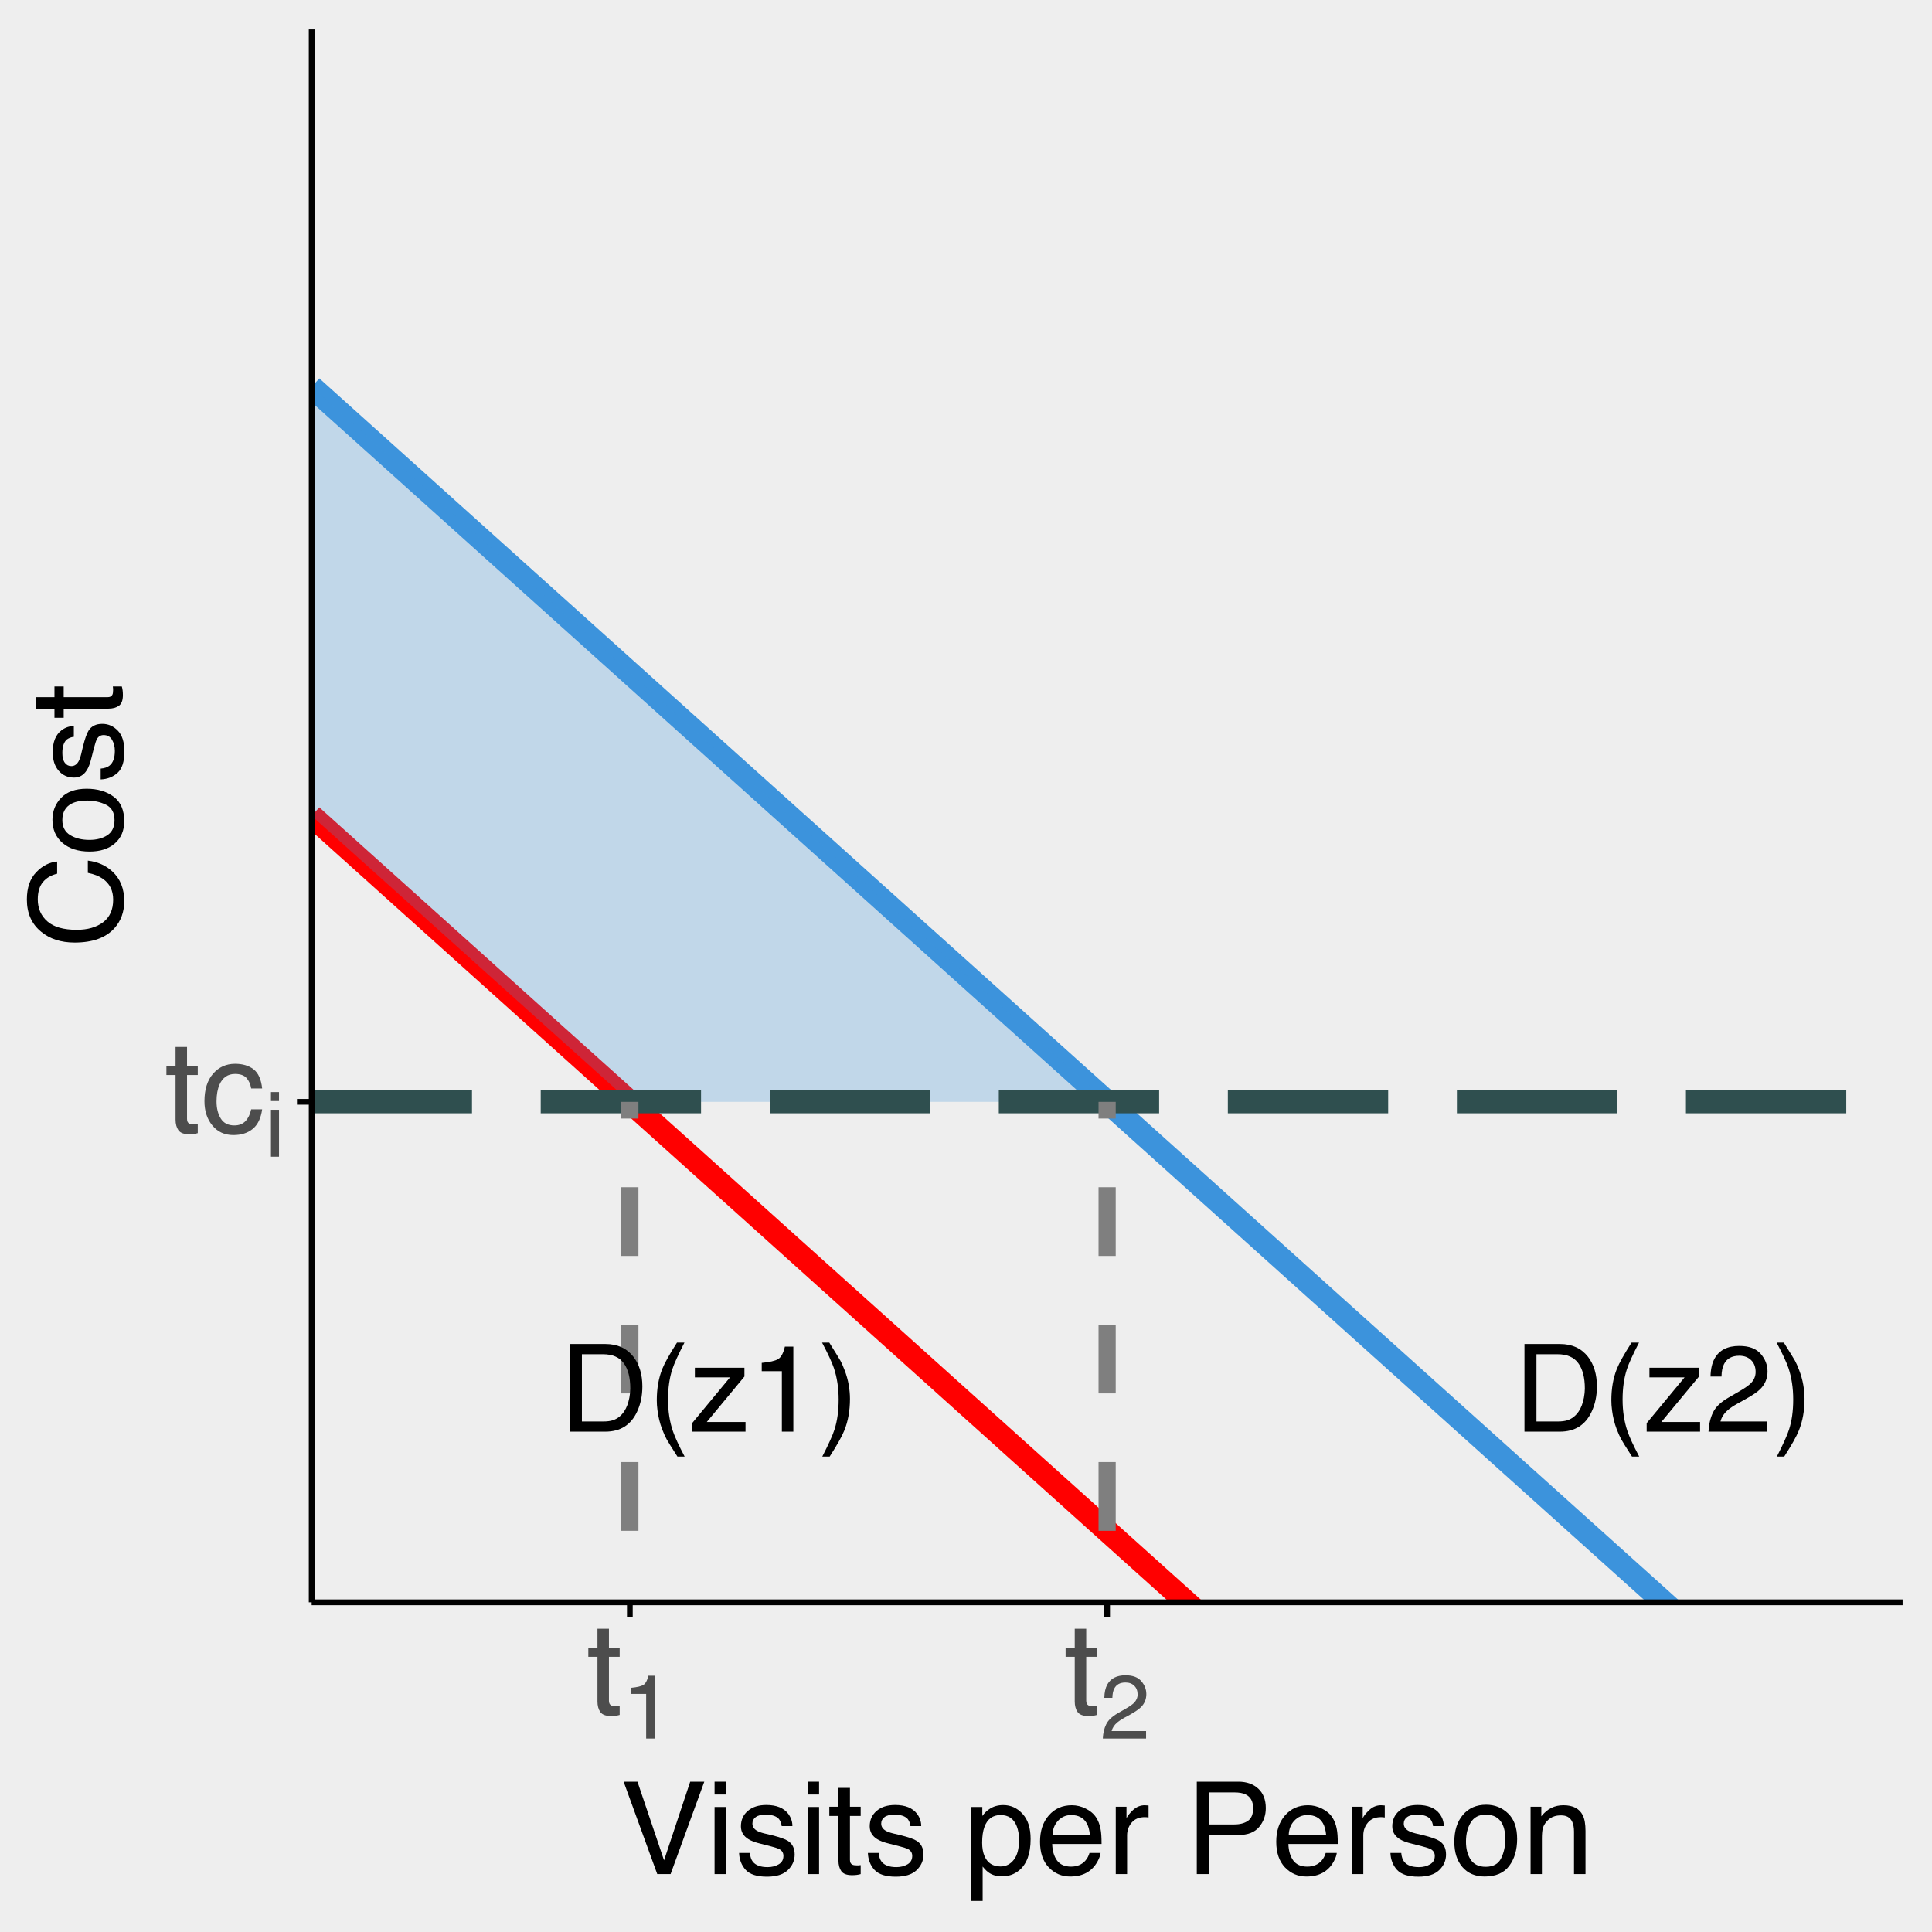
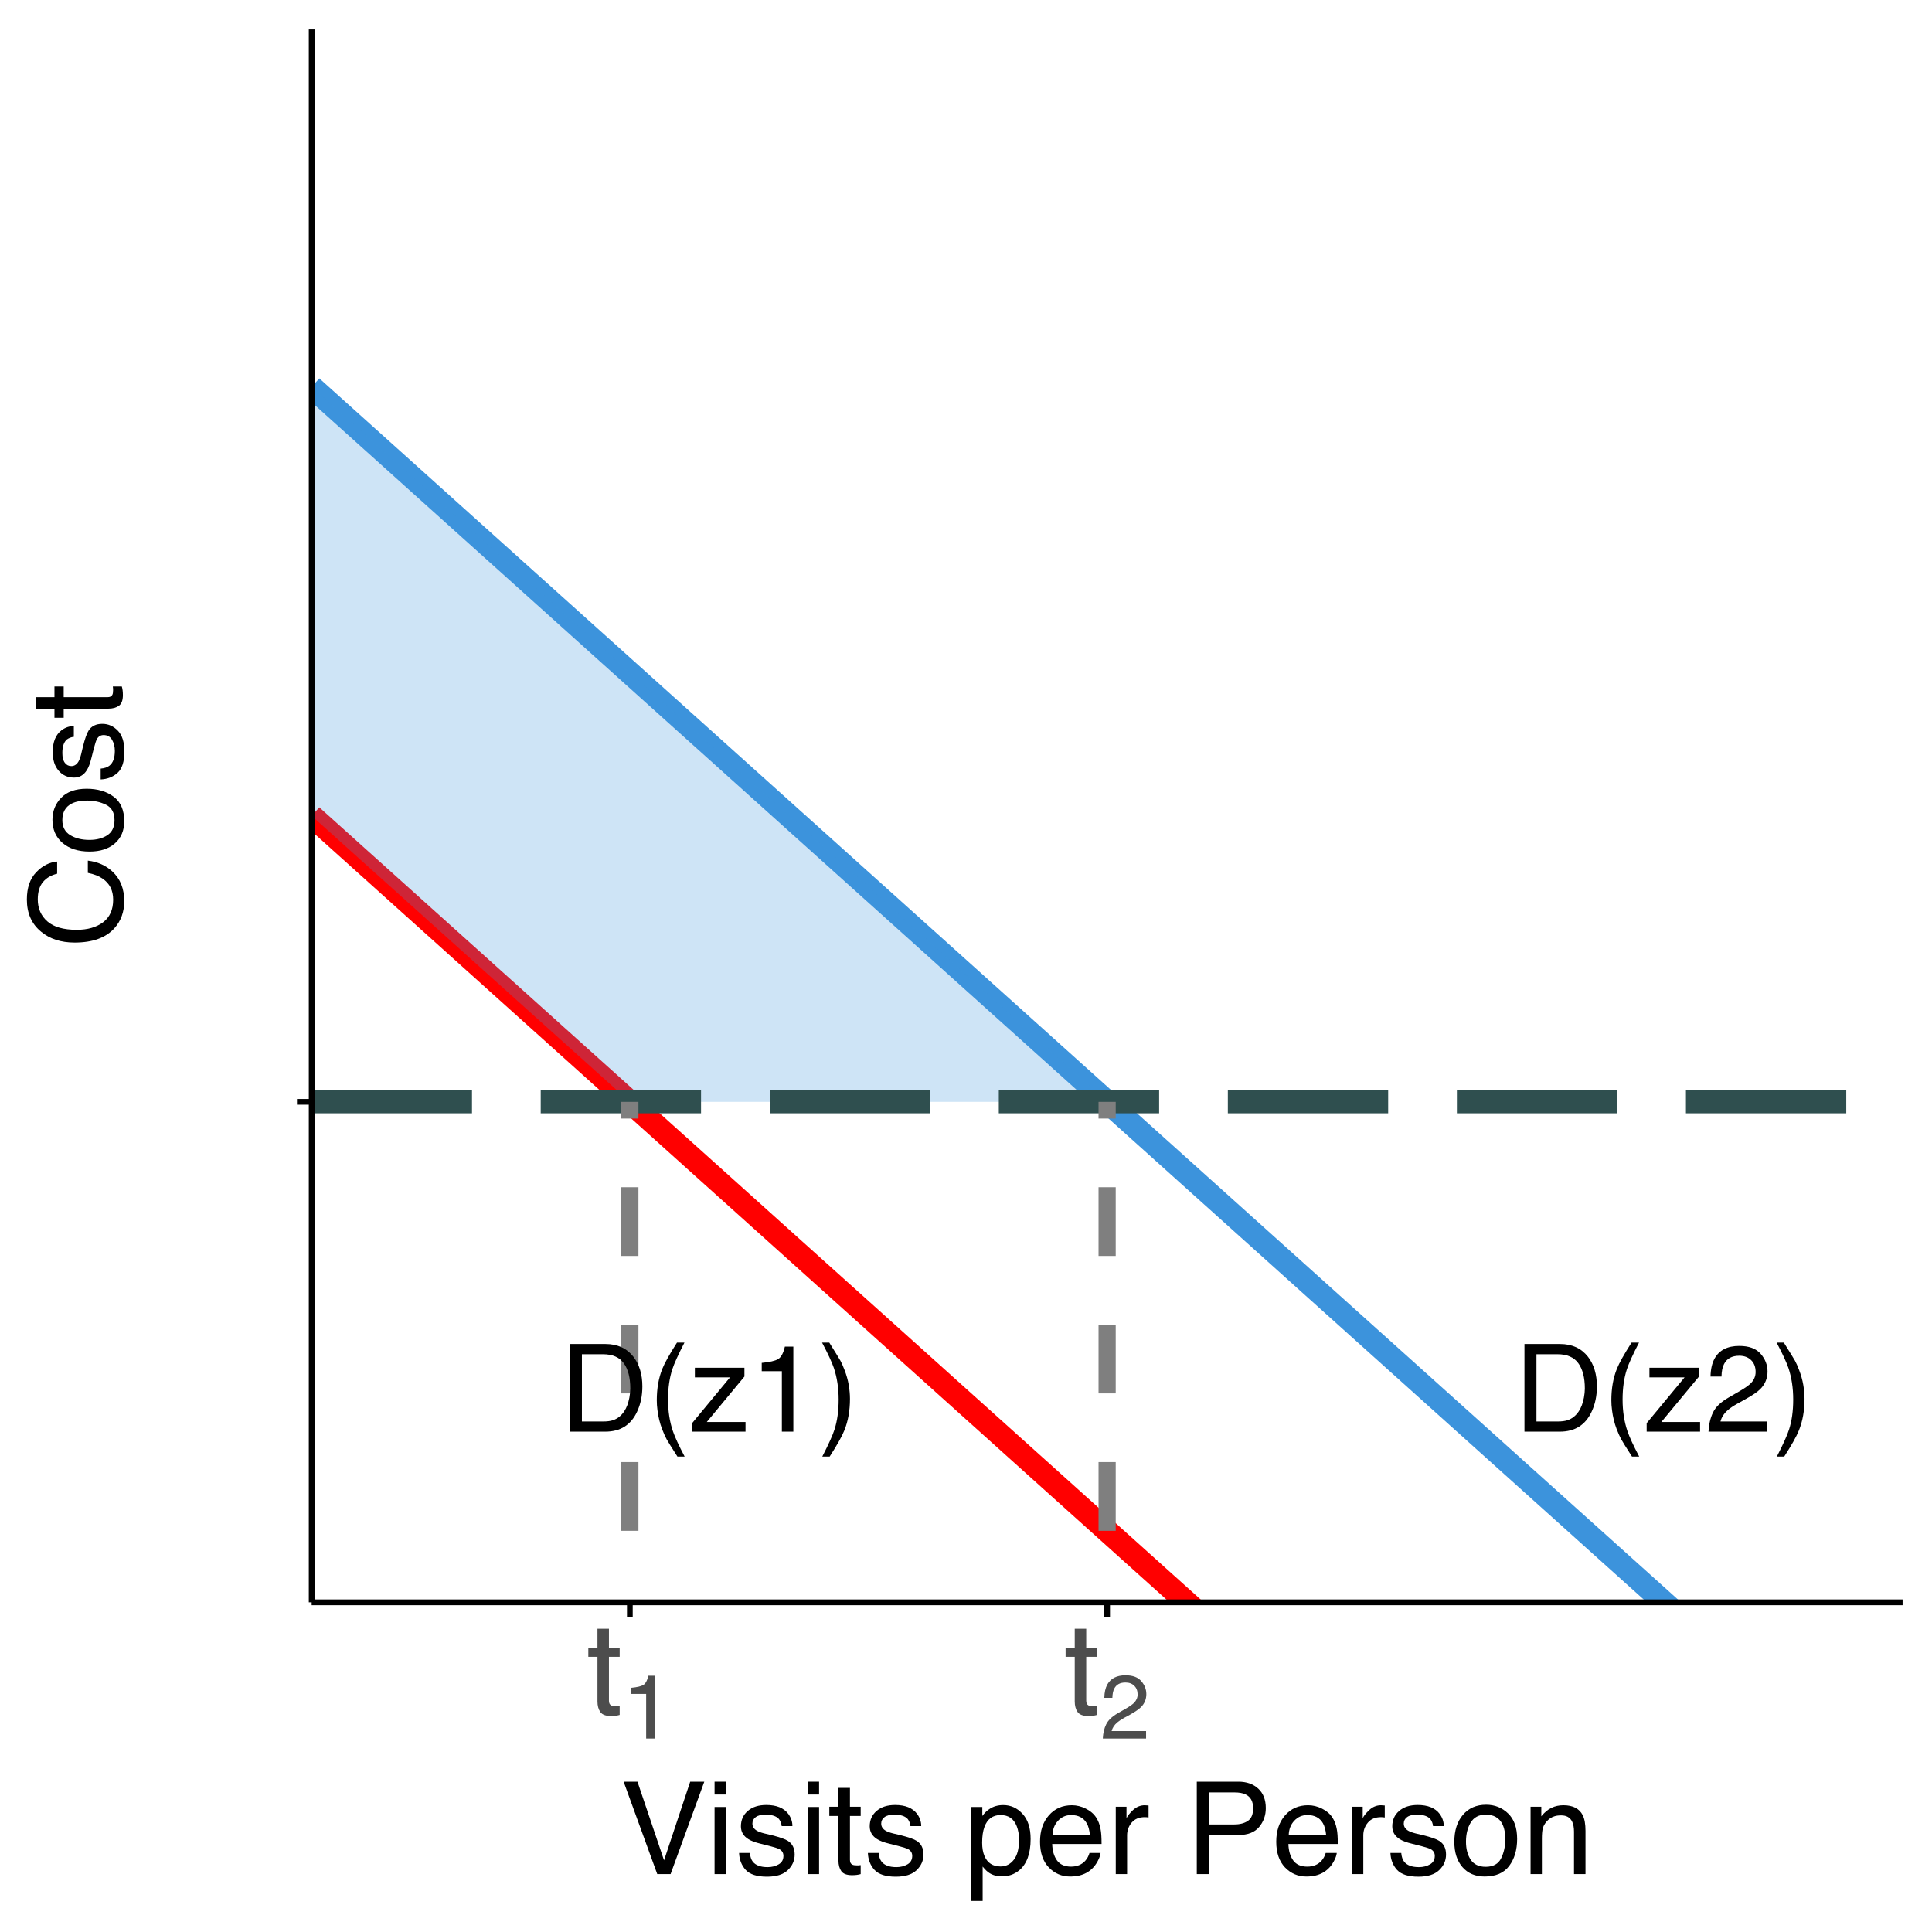
<svg xmlns="http://www.w3.org/2000/svg" xmlns:xlink="http://www.w3.org/1999/xlink" width="360pt" height="360pt" viewBox="0 0 360 360" version="1.1">
  <defs>
    <g>
      <symbol overflow="visible" id="glyph0-0">
        <path style="stroke:none;" d="M 0.734 0 L 0.734 -16.328 L 13.688 -16.328 L 13.688 0 Z M 11.656 -2.047 L 11.656 -14.281 L 2.781 -14.281 L 2.781 -2.047 Z M 11.656 -2.047 " />
      </symbol>
      <symbol overflow="visible" id="glyph0-1">
        <path style="stroke:none;" d="M 8 -1.891 C 8.75 -1.891 9.363 -1.969 9.844 -2.125 C 10.707 -2.414 11.41 -2.973 11.953 -3.797 C 12.391 -4.453 12.707 -5.297 12.906 -6.328 C 13.02 -6.941 13.078 -7.508 13.078 -8.031 C 13.078 -10.062 12.672 -11.633 11.859 -12.75 C 11.055 -13.863 9.766 -14.422 7.984 -14.422 L 4.062 -14.422 L 4.062 -1.891 Z M 1.828 -16.328 L 8.453 -16.328 C 10.691 -16.328 12.43 -15.531 13.672 -13.938 C 14.773 -12.5 15.328 -10.66 15.328 -8.422 C 15.328 -6.68 15 -5.113 14.344 -3.719 C 13.195 -1.238 11.223 0 8.422 0 L 1.828 0 Z M 1.828 -16.328 " />
      </symbol>
      <symbol overflow="visible" id="glyph0-2">
        <path style="stroke:none;" d="M 6.734 -16.594 C 5.566 -14.332 4.812 -12.672 4.469 -11.609 C 3.938 -9.984 3.672 -8.109 3.672 -5.984 C 3.672 -3.828 3.973 -1.863 4.578 -0.094 C 4.953 1.008 5.68 2.586 6.766 4.641 L 5.422 4.641 C 4.336 2.953 3.664 1.875 3.406 1.406 C 3.156 0.945 2.875 0.316 2.562 -0.484 C 2.145 -1.586 1.859 -2.758 1.703 -4 C 1.617 -4.645 1.578 -5.258 1.578 -5.844 C 1.578 -8.039 1.922 -9.992 2.609 -11.703 C 3.047 -12.797 3.957 -14.426 5.344 -16.594 Z M 6.734 -16.594 " />
      </symbol>
      <symbol overflow="visible" id="glyph0-3">
        <path style="stroke:none;" d="M 0.578 -1.578 L 7.641 -10.109 L 1.094 -10.109 L 1.094 -11.906 L 10.328 -11.906 L 10.328 -10.266 L 3.312 -1.797 L 10.531 -1.797 L 10.531 0 L 0.578 0 Z M 5.719 -12.188 Z M 5.719 -12.188 " />
      </symbol>
      <symbol overflow="visible" id="glyph0-4">
        <path style="stroke:none;" d="M 2.172 -11.266 L 2.172 -12.812 C 3.617 -12.945 4.629 -13.176 5.203 -13.5 C 5.773 -13.832 6.203 -14.613 6.484 -15.844 L 8.062 -15.844 L 8.062 0 L 5.922 0 L 5.922 -11.266 Z M 2.172 -11.266 " />
      </symbol>
      <symbol overflow="visible" id="glyph0-5">
        <path style="stroke:none;" d="M 0.797 4.641 C 1.973 2.348 2.727 0.676 3.062 -0.375 C 3.582 -1.969 3.844 -3.836 3.844 -5.984 C 3.844 -8.117 3.547 -10.078 2.953 -11.859 C 2.578 -12.953 1.844 -14.531 0.75 -16.594 L 2.094 -16.594 C 3.238 -14.77 3.93 -13.645 4.172 -13.219 C 4.41 -12.789 4.672 -12.203 4.953 -11.453 C 5.305 -10.535 5.562 -9.625 5.719 -8.719 C 5.875 -7.812 5.953 -6.941 5.953 -6.109 C 5.953 -3.91 5.602 -1.953 4.906 -0.234 C 4.469 0.867 3.555 2.492 2.172 4.641 Z M 0.797 4.641 " />
      </symbol>
      <symbol overflow="visible" id="glyph0-6">
        <path style="stroke:none;" d="M 0.719 0 C 0.789 -1.375 1.07 -2.566 1.562 -3.578 C 2.051 -4.598 3.016 -5.52 4.453 -6.344 L 6.578 -7.578 C 7.535 -8.141 8.207 -8.613 8.594 -9 C 9.195 -9.613 9.5 -10.316 9.5 -11.109 C 9.5 -12.035 9.223 -12.77 8.672 -13.312 C 8.117 -13.863 7.379 -14.141 6.453 -14.141 C 5.078 -14.141 4.129 -13.617 3.609 -12.578 C 3.316 -12.023 3.16 -11.254 3.141 -10.266 L 1.094 -10.266 C 1.125 -11.648 1.383 -12.781 1.875 -13.656 C 2.738 -15.195 4.266 -15.969 6.453 -15.969 C 8.273 -15.969 9.609 -15.473 10.453 -14.484 C 11.297 -13.504 11.719 -12.41 11.719 -11.203 C 11.719 -9.93 11.27 -8.844 10.375 -7.938 C 9.852 -7.406 8.922 -6.77 7.578 -6.031 L 6.062 -5.188 C 5.332 -4.781 4.758 -4.395 4.344 -4.031 C 3.602 -3.383 3.141 -2.672 2.953 -1.891 L 11.641 -1.891 L 11.641 0 Z M 0.719 0 " />
      </symbol>
      <symbol overflow="visible" id="glyph1-0">
        <path style="stroke:none;" d="M 0.781 0 L 0.781 -17.219 L 14.438 -17.219 L 14.438 0 Z M 12.281 -2.156 L 12.281 -15.062 L 2.938 -15.062 L 2.938 -2.156 Z M 12.281 -2.156 " />
      </symbol>
      <symbol overflow="visible" id="glyph1-1">
        <path style="stroke:none;" d="M 1.969 -16.062 L 4.109 -16.062 L 4.109 -12.547 L 6.109 -12.547 L 6.109 -10.828 L 4.109 -10.828 L 4.109 -2.641 C 4.109 -2.203 4.254 -1.91 4.547 -1.766 C 4.711 -1.672 4.988 -1.625 5.375 -1.625 C 5.469 -1.625 5.57 -1.625 5.688 -1.625 C 5.812 -1.633 5.953 -1.648 6.109 -1.672 L 6.109 0 C 5.867 0.07 5.613 0.125 5.344 0.156 C 5.082 0.188 4.801 0.203 4.5 0.203 C 3.52 0.203 2.852 -0.047 2.5 -0.547 C 2.145 -1.055 1.969 -1.711 1.969 -2.516 L 1.969 -10.828 L 0.266 -10.828 L 0.266 -12.547 L 1.969 -12.547 Z M 1.969 -16.062 " />
      </symbol>
      <symbol overflow="visible" id="glyph1-2">
        <path style="stroke:none;" d="M 6.391 -12.922 C 7.805 -12.922 8.957 -12.578 9.844 -11.891 C 10.727 -11.203 11.258 -10.016 11.438 -8.328 L 9.391 -8.328 C 9.266 -9.109 8.977 -9.754 8.531 -10.266 C 8.082 -10.773 7.367 -11.031 6.391 -11.031 C 5.047 -11.031 4.082 -10.375 3.5 -9.062 C 3.125 -8.207 2.938 -7.156 2.938 -5.906 C 2.938 -4.645 3.203 -3.582 3.734 -2.719 C 4.266 -1.863 5.102 -1.438 6.25 -1.438 C 7.125 -1.438 7.816 -1.703 8.328 -2.234 C 8.836 -2.773 9.191 -3.508 9.391 -4.438 L 11.438 -4.438 C 11.207 -2.781 10.625 -1.566 9.688 -0.797 C 8.75 -0.023 7.547 0.359 6.078 0.359 C 4.441 0.359 3.133 -0.238 2.156 -1.438 C 1.176 -2.633 0.688 -4.133 0.688 -5.938 C 0.688 -8.133 1.223 -9.848 2.297 -11.078 C 3.367 -12.305 4.734 -12.922 6.391 -12.922 Z M 6.062 -12.859 Z M 6.062 -12.859 " />
      </symbol>
      <symbol overflow="visible" id="glyph1-3">
        <path style="stroke:none;" d="M 3.188 -17.219 L 8.141 -2.562 L 13.016 -17.219 L 15.641 -17.219 L 9.359 0 L 6.875 0 L 0.609 -17.219 Z M 3.188 -17.219 " />
      </symbol>
      <symbol overflow="visible" id="glyph1-4">
        <path style="stroke:none;" d="M 1.547 -12.5 L 3.688 -12.5 L 3.688 0 L 1.547 0 Z M 1.547 -17.219 L 3.688 -17.219 L 3.688 -14.828 L 1.547 -14.828 Z M 1.547 -17.219 " />
      </symbol>
      <symbol overflow="visible" id="glyph1-5">
        <path style="stroke:none;" d="M 2.797 -3.938 C 2.859 -3.238 3.035 -2.703 3.328 -2.328 C 3.859 -1.641 4.781 -1.297 6.094 -1.297 C 6.875 -1.297 7.562 -1.469 8.156 -1.812 C 8.75 -2.156 9.047 -2.68 9.047 -3.391 C 9.047 -3.93 8.805 -4.344 8.328 -4.625 C 8.023 -4.789 7.426 -4.988 6.531 -5.219 L 4.859 -5.641 C 3.785 -5.898 2.992 -6.195 2.484 -6.531 C 1.578 -7.102 1.125 -7.891 1.125 -8.891 C 1.125 -10.078 1.551 -11.035 2.406 -11.766 C 3.258 -12.504 4.41 -12.875 5.859 -12.875 C 7.754 -12.875 9.117 -12.32 9.953 -11.219 C 10.473 -10.508 10.727 -9.75 10.719 -8.938 L 8.719 -8.938 C 8.676 -9.414 8.508 -9.852 8.219 -10.25 C 7.727 -10.801 6.891 -11.078 5.703 -11.078 C 4.898 -11.078 4.289 -10.922 3.875 -10.609 C 3.469 -10.305 3.266 -9.906 3.266 -9.406 C 3.266 -8.863 3.535 -8.426 4.078 -8.094 C 4.391 -7.906 4.852 -7.734 5.469 -7.578 L 6.859 -7.25 C 8.367 -6.875 9.383 -6.516 9.906 -6.172 C 10.727 -5.641 11.141 -4.797 11.141 -3.641 C 11.141 -2.516 10.711 -1.547 9.859 -0.734 C 9.016 0.078 7.723 0.484 5.984 0.484 C 4.117 0.484 2.797 0.062 2.016 -0.781 C 1.242 -1.633 0.832 -2.688 0.781 -3.938 Z M 5.922 -12.859 Z M 5.922 -12.859 " />
      </symbol>
      <symbol overflow="visible" id="glyph1-6">
        <path style="stroke:none;" d="" />
      </symbol>
      <symbol overflow="visible" id="glyph1-7">
        <path style="stroke:none;" d="M 6.844 -1.422 C 7.832 -1.422 8.648 -1.832 9.297 -2.656 C 9.953 -3.477 10.281 -4.711 10.281 -6.359 C 10.281 -7.359 10.133 -8.219 9.844 -8.938 C 9.301 -10.312 8.301 -11 6.844 -11 C 5.383 -11 4.383 -10.27 3.844 -8.812 C 3.551 -8.031 3.406 -7.039 3.406 -5.844 C 3.406 -4.875 3.551 -4.047 3.844 -3.359 C 4.395 -2.066 5.395 -1.422 6.844 -1.422 Z M 1.391 -12.5 L 3.438 -12.5 L 3.438 -10.828 C 3.852 -11.398 4.312 -11.844 4.812 -12.156 C 5.531 -12.625 6.367 -12.859 7.328 -12.859 C 8.742 -12.859 9.945 -12.312 10.938 -11.219 C 11.938 -10.133 12.438 -8.578 12.438 -6.547 C 12.438 -3.816 11.723 -1.863 10.297 -0.688 C 9.391 0.051 8.332 0.422 7.125 0.422 C 6.176 0.422 5.383 0.211 4.75 -0.203 C 4.375 -0.43 3.957 -0.832 3.5 -1.406 L 3.5 5 L 1.391 5 Z M 1.391 -12.5 " />
      </symbol>
      <symbol overflow="visible" id="glyph1-8">
        <path style="stroke:none;" d="M 6.781 -12.828 C 7.664 -12.828 8.523 -12.617 9.359 -12.203 C 10.203 -11.785 10.844 -11.242 11.281 -10.578 C 11.695 -9.953 11.977 -9.219 12.125 -8.375 C 12.25 -7.789 12.312 -6.867 12.312 -5.609 L 3.109 -5.609 C 3.148 -4.328 3.453 -3.301 4.016 -2.531 C 4.578 -1.77 5.445 -1.391 6.625 -1.391 C 7.727 -1.391 8.609 -1.75 9.266 -2.469 C 9.641 -2.895 9.906 -3.383 10.062 -3.938 L 12.125 -3.938 C 12.07 -3.477 11.891 -2.961 11.578 -2.391 C 11.273 -1.828 10.93 -1.367 10.547 -1.016 C 9.91 -0.391 9.117 0.035 8.172 0.266 C 7.66 0.391 7.086 0.453 6.453 0.453 C 4.891 0.453 3.562 -0.113 2.469 -1.25 C 1.383 -2.395 0.844 -3.988 0.844 -6.031 C 0.844 -8.051 1.391 -9.688 2.484 -10.938 C 3.578 -12.195 5.008 -12.828 6.781 -12.828 Z M 10.141 -7.281 C 10.055 -8.195 9.859 -8.926 9.547 -9.469 C 8.961 -10.488 7.992 -11 6.641 -11 C 5.672 -11 4.859 -10.645 4.203 -9.938 C 3.547 -9.238 3.203 -8.352 3.172 -7.281 Z M 6.578 -12.859 Z M 6.578 -12.859 " />
      </symbol>
      <symbol overflow="visible" id="glyph1-9">
        <path style="stroke:none;" d="M 1.609 -12.547 L 3.609 -12.547 L 3.609 -10.391 C 3.773 -10.805 4.176 -11.316 4.812 -11.922 C 5.457 -12.523 6.195 -12.828 7.031 -12.828 C 7.07 -12.828 7.141 -12.82 7.234 -12.812 C 7.328 -12.812 7.488 -12.801 7.719 -12.781 L 7.719 -10.547 C 7.594 -10.566 7.473 -10.582 7.359 -10.594 C 7.254 -10.602 7.141 -10.609 7.016 -10.609 C 5.953 -10.609 5.133 -10.266 4.562 -9.578 C 4 -8.898 3.719 -8.113 3.719 -7.219 L 3.719 0 L 1.609 0 Z M 1.609 -12.547 " />
      </symbol>
      <symbol overflow="visible" id="glyph1-10">
        <path style="stroke:none;" d="M 2.047 -17.219 L 9.797 -17.219 C 11.328 -17.219 12.562 -16.785 13.5 -15.922 C 14.438 -15.055 14.906 -13.844 14.906 -12.281 C 14.906 -10.938 14.488 -9.766 13.656 -8.766 C 12.82 -7.773 11.535 -7.281 9.797 -7.281 L 4.391 -7.281 L 4.391 0 L 2.047 0 Z M 12.547 -12.266 C 12.547 -13.535 12.078 -14.395 11.141 -14.844 C 10.629 -15.094 9.926 -15.219 9.031 -15.219 L 4.391 -15.219 L 4.391 -9.25 L 9.031 -9.25 C 10.07 -9.25 10.914 -9.469 11.562 -9.906 C 12.219 -10.352 12.547 -11.141 12.547 -12.266 Z M 12.547 -12.266 " />
      </symbol>
      <symbol overflow="visible" id="glyph1-11">
        <path style="stroke:none;" d="M 6.531 -1.359 C 7.926 -1.359 8.883 -1.883 9.406 -2.938 C 9.926 -4 10.188 -5.18 10.188 -6.484 C 10.188 -7.648 10 -8.602 9.625 -9.344 C 9.031 -10.5 8.004 -11.078 6.547 -11.078 C 5.266 -11.078 4.328 -10.582 3.734 -9.594 C 3.148 -8.613 2.859 -7.426 2.859 -6.031 C 2.859 -4.695 3.148 -3.582 3.734 -2.688 C 4.328 -1.801 5.258 -1.359 6.531 -1.359 Z M 6.609 -12.922 C 8.223 -12.922 9.586 -12.379 10.703 -11.297 C 11.828 -10.223 12.391 -8.641 12.391 -6.547 C 12.391 -4.516 11.895 -2.836 10.906 -1.516 C 9.926 -0.203 8.398 0.453 6.328 0.453 C 4.598 0.453 3.223 -0.129 2.203 -1.297 C 1.191 -2.461 0.688 -4.031 0.688 -6 C 0.688 -8.113 1.223 -9.797 2.297 -11.047 C 3.367 -12.297 4.805 -12.922 6.609 -12.922 Z M 6.547 -12.859 Z M 6.547 -12.859 " />
      </symbol>
      <symbol overflow="visible" id="glyph1-12">
        <path style="stroke:none;" d="M 1.547 -12.547 L 3.547 -12.547 L 3.547 -10.766 C 4.141 -11.504 4.77 -12.031 5.438 -12.344 C 6.102 -12.664 6.844 -12.828 7.656 -12.828 C 9.438 -12.828 10.641 -12.207 11.266 -10.969 C 11.609 -10.289 11.781 -9.316 11.781 -8.047 L 11.781 0 L 9.641 0 L 9.641 -7.906 C 9.641 -8.676 9.523 -9.297 9.297 -9.766 C 8.922 -10.547 8.238 -10.938 7.25 -10.938 C 6.75 -10.938 6.344 -10.883 6.031 -10.781 C 5.445 -10.613 4.938 -10.27 4.5 -9.75 C 4.145 -9.332 3.914 -8.906 3.812 -8.469 C 3.707 -8.031 3.656 -7.398 3.656 -6.578 L 3.656 0 L 1.547 0 Z M 6.5 -12.859 Z M 6.5 -12.859 " />
      </symbol>
      <symbol overflow="visible" id="glyph2-0">
        <path style="stroke:none;" d="M 0.547 0 L 0.547 -12.047 L 10.109 -12.047 L 10.109 0 Z M 8.594 -1.516 L 8.594 -10.531 L 2.047 -10.531 L 2.047 -1.516 Z M 8.594 -1.516 " />
      </symbol>
      <symbol overflow="visible" id="glyph2-1">
        <path style="stroke:none;" d="M 1.078 -8.75 L 2.578 -8.75 L 2.578 0 L 1.078 0 Z M 1.078 -12.047 L 2.578 -12.047 L 2.578 -10.375 L 1.078 -10.375 Z M 1.078 -12.047 " />
      </symbol>
      <symbol overflow="visible" id="glyph2-2">
        <path style="stroke:none;" d="M 1.609 -8.312 L 1.609 -9.453 C 2.672 -9.555 3.41 -9.727 3.828 -9.969 C 4.254 -10.207 4.57 -10.785 4.781 -11.703 L 5.953 -11.703 L 5.953 0 L 4.375 0 L 4.375 -8.312 Z M 1.609 -8.312 " />
      </symbol>
      <symbol overflow="visible" id="glyph2-3">
        <path style="stroke:none;" d="M 0.531 0 C 0.582 -1.008 0.789 -1.891 1.156 -2.641 C 1.52 -3.391 2.227 -4.07 3.281 -4.688 L 4.859 -5.594 C 5.555 -6 6.051 -6.348 6.344 -6.641 C 6.789 -7.098 7.016 -7.617 7.016 -8.203 C 7.016 -8.891 6.805 -9.43 6.391 -9.828 C 5.984 -10.234 5.438 -10.438 4.75 -10.438 C 3.738 -10.438 3.039 -10.051 2.656 -9.281 C 2.445 -8.875 2.332 -8.305 2.312 -7.578 L 0.812 -7.578 C 0.832 -8.598 1.02 -9.43 1.375 -10.078 C 2.02 -11.211 3.148 -11.781 4.766 -11.781 C 6.109 -11.781 7.086 -11.414 7.703 -10.688 C 8.328 -9.969 8.641 -9.16 8.641 -8.266 C 8.641 -7.328 8.312 -6.523 7.656 -5.859 C 7.27 -5.473 6.582 -5 5.594 -4.438 L 4.469 -3.828 C 3.938 -3.523 3.516 -3.242 3.203 -2.984 C 2.66 -2.504 2.316 -1.973 2.172 -1.391 L 8.594 -1.391 L 8.594 0 Z M 0.531 0 " />
      </symbol>
      <symbol overflow="visible" id="glyph3-0">
        <path style="stroke:none;" d="M 0 -0.781 L -17.219 -0.781 L -17.219 -14.438 L 0 -14.438 Z M -2.156 -12.281 L -15.062 -12.281 L -15.062 -2.938 L -2.156 -2.938 Z M -2.156 -12.281 " />
      </symbol>
      <symbol overflow="visible" id="glyph3-1">
        <path style="stroke:none;" d="M -17.688 -9.078 C -17.688 -11.266 -17.109 -12.957 -15.953 -14.156 C -14.805 -15.363 -13.504 -16.031 -12.047 -16.156 L -12.047 -13.891 C -13.16 -13.629 -14.039 -13.113 -14.688 -12.344 C -15.332 -11.57 -15.656 -10.492 -15.656 -9.109 C -15.656 -7.41 -15.055 -6.039 -13.859 -5 C -12.672 -3.957 -10.848 -3.438 -8.391 -3.438 C -6.379 -3.438 -4.742 -3.906 -3.484 -4.844 C -2.234 -5.789 -1.609 -7.195 -1.609 -9.062 C -1.609 -10.781 -2.27 -12.086 -3.594 -12.984 C -4.281 -13.461 -5.191 -13.816 -6.328 -14.047 L -6.328 -16.328 C -4.516 -16.117 -2.992 -15.445 -1.766 -14.312 C -0.285 -12.945 0.453 -11.102 0.453 -8.781 C 0.453 -6.781 -0.156 -5.098 -1.375 -3.734 C -2.977 -1.953 -5.453 -1.062 -8.797 -1.062 C -11.328 -1.062 -13.406 -1.734 -15.031 -3.078 C -16.801 -4.523 -17.688 -6.523 -17.688 -9.078 Z M -17.688 -8.609 Z M -17.688 -8.609 " />
      </symbol>
      <symbol overflow="visible" id="glyph3-2">
        <path style="stroke:none;" d="M -1.359 -6.531 C -1.359 -7.926 -1.883 -8.883 -2.938 -9.406 C -4 -9.926 -5.18 -10.188 -6.484 -10.188 C -7.648 -10.188 -8.602 -10 -9.344 -9.625 C -10.5 -9.031 -11.078 -8.004 -11.078 -6.547 C -11.078 -5.266 -10.582 -4.328 -9.594 -3.734 C -8.613 -3.148 -7.426 -2.859 -6.031 -2.859 C -4.695 -2.859 -3.582 -3.148 -2.688 -3.734 C -1.801 -4.328 -1.359 -5.258 -1.359 -6.531 Z M -12.922 -6.609 C -12.922 -8.223 -12.379 -9.586 -11.297 -10.703 C -10.223 -11.828 -8.641 -12.391 -6.547 -12.391 C -4.516 -12.391 -2.836 -11.895 -1.516 -10.906 C -0.203 -9.926 0.453 -8.398 0.453 -6.328 C 0.453 -4.598 -0.129 -3.223 -1.297 -2.203 C -2.461 -1.191 -4.031 -0.688 -6 -0.688 C -8.113 -0.688 -9.797 -1.223 -11.047 -2.297 C -12.297 -3.367 -12.922 -4.805 -12.922 -6.609 Z M -12.859 -6.547 Z M -12.859 -6.547 " />
      </symbol>
      <symbol overflow="visible" id="glyph3-3">
        <path style="stroke:none;" d="M -3.938 -2.797 C -3.238 -2.859 -2.703 -3.035 -2.328 -3.328 C -1.641 -3.859 -1.297 -4.781 -1.297 -6.094 C -1.297 -6.875 -1.469 -7.562 -1.812 -8.156 C -2.156 -8.75 -2.68 -9.047 -3.391 -9.047 C -3.93 -9.047 -4.344 -8.805 -4.625 -8.328 C -4.789 -8.023 -4.988 -7.426 -5.219 -6.531 L -5.641 -4.859 C -5.898 -3.785 -6.195 -2.992 -6.531 -2.484 C -7.102 -1.578 -7.891 -1.125 -8.891 -1.125 C -10.078 -1.125 -11.035 -1.551 -11.766 -2.406 C -12.504 -3.258 -12.875 -4.41 -12.875 -5.859 C -12.875 -7.754 -12.32 -9.117 -11.219 -9.953 C -10.508 -10.473 -9.75 -10.727 -8.938 -10.719 L -8.938 -8.719 C -9.414 -8.676 -9.852 -8.508 -10.25 -8.219 C -10.801 -7.727 -11.078 -6.891 -11.078 -5.703 C -11.078 -4.898 -10.922 -4.289 -10.609 -3.875 C -10.305 -3.469 -9.906 -3.266 -9.406 -3.266 C -8.863 -3.266 -8.426 -3.535 -8.094 -4.078 C -7.906 -4.391 -7.734 -4.852 -7.578 -5.469 L -7.25 -6.859 C -6.875 -8.367 -6.516 -9.383 -6.172 -9.906 C -5.641 -10.727 -4.797 -11.141 -3.641 -11.141 C -2.516 -11.141 -1.547 -10.711 -0.734 -9.859 C 0.078 -9.016 0.484 -7.723 0.484 -5.984 C 0.484 -4.117 0.062 -2.797 -0.781 -2.016 C -1.633 -1.242 -2.688 -0.832 -3.938 -0.781 Z M -12.859 -5.922 Z M -12.859 -5.922 " />
      </symbol>
      <symbol overflow="visible" id="glyph3-4">
        <path style="stroke:none;" d="M -16.062 -1.969 L -16.062 -4.109 L -12.547 -4.109 L -12.547 -6.109 L -10.828 -6.109 L -10.828 -4.109 L -2.641 -4.109 C -2.203 -4.109 -1.91 -4.254 -1.766 -4.547 C -1.672 -4.711 -1.625 -4.988 -1.625 -5.375 C -1.625 -5.469 -1.625 -5.57 -1.625 -5.688 C -1.633 -5.812 -1.648 -5.953 -1.672 -6.109 L 0 -6.109 C 0.07 -5.867 0.125 -5.613 0.156 -5.344 C 0.188 -5.082 0.203 -4.801 0.203 -4.5 C 0.203 -3.52 -0.047 -2.852 -0.547 -2.5 C -1.055 -2.145 -1.711 -1.969 -2.516 -1.969 L -10.828 -1.969 L -10.828 -0.266 L -12.547 -0.266 L -12.547 -1.969 Z M -16.062 -1.969 " />
      </symbol>
    </g>
    <clipPath id="clip1">
      <path d="M 58.074 5.48 L 354.52 5.48 L 354.52 298.57 L 58.074 298.57 Z M 58.074 5.48 " />
    </clipPath>
    <clipPath id="clip2">
      <path d="M 58.074 69 L 354.52 69 L 354.52 298.57 L 58.074 298.57 Z M 58.074 69 " />
    </clipPath>
    <clipPath id="clip3">
      <path d="M 58.074 149 L 292 149 L 292 298.57 L 58.074 298.57 Z M 58.074 149 " />
    </clipPath>
    <clipPath id="clip4">
      <path d="M 58.074 72 L 207 72 L 207 206 L 58.074 206 Z M 58.074 72 " />
    </clipPath>
    <clipPath id="clip5">
      <path d="M 58.074 203 L 354.52 203 L 354.52 208 L 58.074 208 Z M 58.074 203 " />
    </clipPath>
  </defs>
-   <g id="surface2344">
+   <g id="surface474">
    <rect x="0" y="0" width="360" height="360" style="fill:rgb(100%,100%,100%);fill-opacity:1;stroke:none;" />
-     <rect x="0" y="0" width="360" height="360" style="fill:rgb(93.333%,93.333%,93.333%);fill-opacity:1;stroke:none;" />
+     <rect x="0" y="0" width="360" height="360" style="fill:rgb(100%,100%,100%);fill-opacity:1;stroke:none;" />
    <g clip-path="url(#clip1)" clip-rule="nonzero">
-       <path style=" stroke:none;fill-rule:nonzero;fill:rgb(93.333%,93.333%,93.333%);fill-opacity:1;" d="M 58.074 298.57 L 354.52 298.57 L 354.52 5.48 L 58.074 5.48 Z M 58.074 298.57 " />
+       <path style=" stroke:none;fill-rule:nonzero;fill:rgb(100%,100%,100%);fill-opacity:1;" d="M 58.074 298.57 L 354.52 298.57 L 354.52 5.48 L 58.074 5.48 Z M 58.074 298.57 " />
    </g>
    <g clip-path="url(#clip2)" clip-rule="nonzero">
      <path style="fill:none;stroke-width:4.268;stroke-linecap:butt;stroke-linejoin:round;stroke:rgb(23.529%,57.647%,86.275%);stroke-opacity:1;stroke-miterlimit:10;" d="M 58.074 72.09 L 354.52 338.535 " />
    </g>
    <g clip-path="url(#clip3)" clip-rule="nonzero">
      <path style="fill:none;stroke-width:4.268;stroke-linecap:butt;stroke-linejoin:round;stroke:rgb(100%,0%,0%);stroke-opacity:1;stroke-miterlimit:10;" d="M 58.074 152.023 L 289.465 360 " />
    </g>
    <g clip-path="url(#clip4)" clip-rule="nonzero">
      <path style=" stroke:none;fill-rule:nonzero;fill:rgb(23.529%,57.647%,86.275%);fill-opacity:0.251;" d="M 58.074 72.09 L 58.074 152.023 L 117.363 205.312 L 206.297 205.312 Z M 58.074 72.09 " />
    </g>
    <g clip-path="url(#clip5)" clip-rule="nonzero">
      <path style="fill:none;stroke-width:4.268;stroke-linecap:butt;stroke-linejoin:round;stroke:rgb(18.431%,30.98%,30.98%);stroke-opacity:1;stroke-dasharray:29.875,12.804;stroke-miterlimit:10;" d="M 58.074 205.312 L 354.52 205.312 " />
    </g>
    <path style="fill:none;stroke-width:3.201;stroke-linecap:butt;stroke-linejoin:round;stroke:rgb(49.804%,49.804%,49.804%);stroke-opacity:1;stroke-dasharray:12.804,12.804;stroke-miterlimit:10;" d="M 117.363 285.246 L 117.363 205.312 " />
    <path style="fill:none;stroke-width:3.201;stroke-linecap:butt;stroke-linejoin:round;stroke:rgb(49.804%,49.804%,49.804%);stroke-opacity:1;stroke-dasharray:12.804,12.804;stroke-miterlimit:10;" d="M 206.297 285.246 L 206.297 205.312 " />
    <g style="fill:rgb(0%,0%,0%);fill-opacity:1;">
      <use xlink:href="#glyph0-1" x="104.367" y="266.766" />
      <use xlink:href="#glyph0-2" x="120.805" y="266.766" />
      <use xlink:href="#glyph0-3" x="128.385" y="266.766" />
      <use xlink:href="#glyph0-4" x="139.766" y="266.766" />
      <use xlink:href="#glyph0-5" x="152.426" y="266.766" />
    </g>
    <g style="fill:rgb(0%,0%,0%);fill-opacity:1;">
      <use xlink:href="#glyph0-1" x="282.234" y="266.766" />
      <use xlink:href="#glyph0-2" x="298.673" y="266.766" />
      <use xlink:href="#glyph0-3" x="306.253" y="266.766" />
      <use xlink:href="#glyph0-6" x="317.634" y="266.766" />
      <use xlink:href="#glyph0-5" x="330.293" y="266.766" />
    </g>
    <path style="fill:none;stroke-width:1.067;stroke-linecap:butt;stroke-linejoin:round;stroke:rgb(0%,0%,0%);stroke-opacity:1;stroke-miterlimit:10;" d="M 58.074 298.57 L 58.074 5.48 " />
-     <g style="fill:rgb(30.196%,30.196%,30.196%);fill-opacity:1;">
+     <g style="fill:rgb(100%,100%,100%);fill-opacity:1;">
      <use xlink:href="#glyph1-1" x="30.742" y="211.145" />
    </g>
-     <g style="fill:rgb(30.196%,30.196%,30.196%);fill-opacity:1;">
+     <g style="fill:rgb(100%,100%,100%);fill-opacity:1;">
      <use xlink:href="#glyph1-2" x="37.41" y="211.145" />
    </g>
-     <g style="fill:rgb(30.196%,30.196%,30.196%);fill-opacity:1;">
+     <g style="fill:rgb(100%,100%,100%);fill-opacity:1;">
      <use xlink:href="#glyph2-1" x="49.41" y="215.539" />
    </g>
    <path style="fill:none;stroke-width:1.067;stroke-linecap:butt;stroke-linejoin:round;stroke:rgb(0%,0%,0%);stroke-opacity:1;stroke-miterlimit:10;" d="M 55.336 205.312 L 58.074 205.312 " />
    <path style="fill:none;stroke-width:1.067;stroke-linecap:butt;stroke-linejoin:round;stroke:rgb(0%,0%,0%);stroke-opacity:1;stroke-miterlimit:10;" d="M 58.074 298.57 L 354.52 298.57 " />
    <path style="fill:none;stroke-width:1.067;stroke-linecap:butt;stroke-linejoin:round;stroke:rgb(0%,0%,0%);stroke-opacity:1;stroke-miterlimit:10;" d="M 117.363 301.309 L 117.363 298.57 " />
    <path style="fill:none;stroke-width:1.067;stroke-linecap:butt;stroke-linejoin:round;stroke:rgb(0%,0%,0%);stroke-opacity:1;stroke-miterlimit:10;" d="M 206.297 301.309 L 206.297 298.57 " />
    <g style="fill:rgb(30.196%,30.196%,30.196%);fill-opacity:1;">
      <use xlink:href="#glyph1-1" x="109.359" y="319.555" />
    </g>
    <g style="fill:rgb(30.196%,30.196%,30.196%);fill-opacity:1;">
      <use xlink:href="#glyph2-2" x="116.027" y="323.949" />
    </g>
    <g style="fill:rgb(30.196%,30.196%,30.196%);fill-opacity:1;">
      <use xlink:href="#glyph1-1" x="198.293" y="319.555" />
    </g>
    <g style="fill:rgb(30.196%,30.196%,30.196%);fill-opacity:1;">
      <use xlink:href="#glyph2-3" x="204.961" y="323.949" />
    </g>
    <g style="fill:rgb(0%,0%,0%);fill-opacity:1;">
      <use xlink:href="#glyph1-3" x="115.594" y="349.211" />
      <use xlink:href="#glyph1-4" x="131.602" y="349.211" />
      <use xlink:href="#glyph1-5" x="136.934" y="349.211" />
      <use xlink:href="#glyph1-4" x="148.934" y="349.211" />
      <use xlink:href="#glyph1-1" x="154.266" y="349.211" />
      <use xlink:href="#glyph1-5" x="160.934" y="349.211" />
      <use xlink:href="#glyph1-6" x="172.934" y="349.211" />
      <use xlink:href="#glyph1-7" x="179.602" y="349.211" />
      <use xlink:href="#glyph1-8" x="192.949" y="349.211" />
      <use xlink:href="#glyph1-9" x="206.297" y="349.211" />
      <use xlink:href="#glyph1-6" x="214.289" y="349.211" />
      <use xlink:href="#glyph1-10" x="220.957" y="349.211" />
      <use xlink:href="#glyph1-8" x="236.965" y="349.211" />
      <use xlink:href="#glyph1-9" x="250.312" y="349.211" />
      <use xlink:href="#glyph1-5" x="258.305" y="349.211" />
      <use xlink:href="#glyph1-11" x="270.305" y="349.211" />
      <use xlink:href="#glyph1-12" x="283.652" y="349.211" />
    </g>
    <g style="fill:rgb(0%,0%,0%);fill-opacity:1;">
      <use xlink:href="#glyph3-1" x="22.695" y="176.695" />
      <use xlink:href="#glyph3-2" x="22.695" y="159.363" />
      <use xlink:href="#glyph3-3" x="22.695" y="146.016" />
      <use xlink:href="#glyph3-4" x="22.695" y="134.016" />
    </g>
  </g>
</svg>
